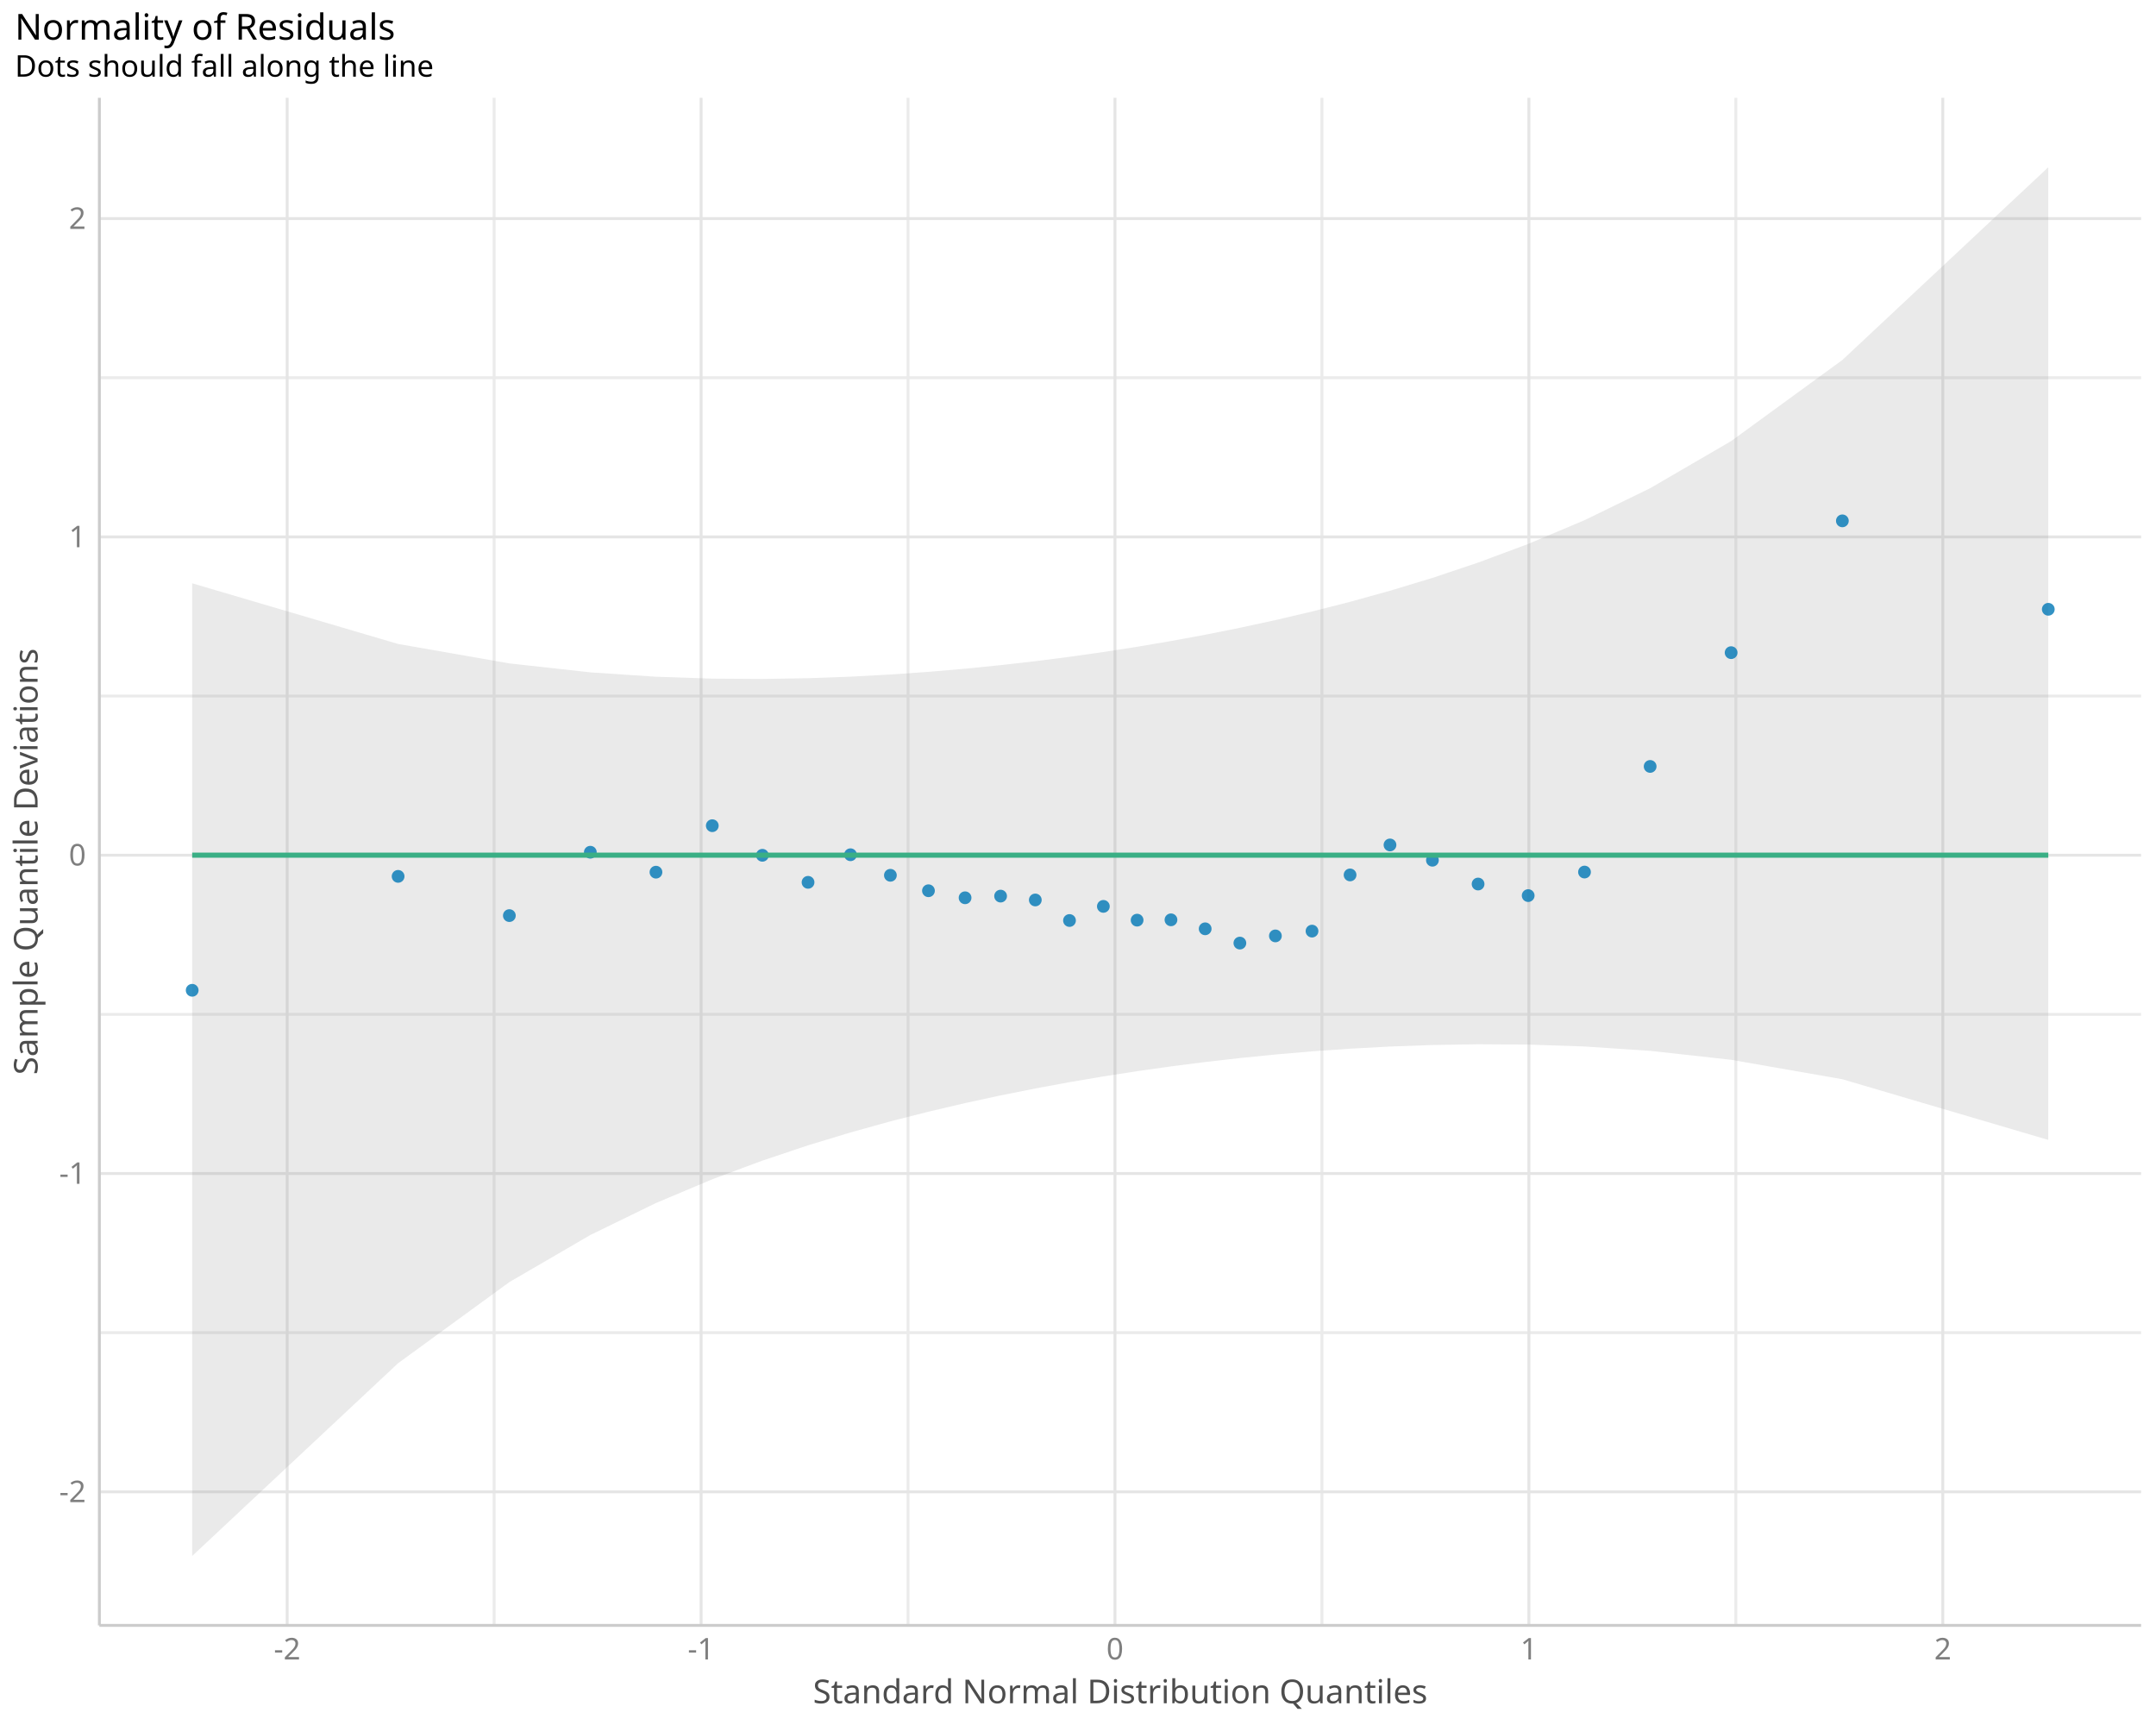
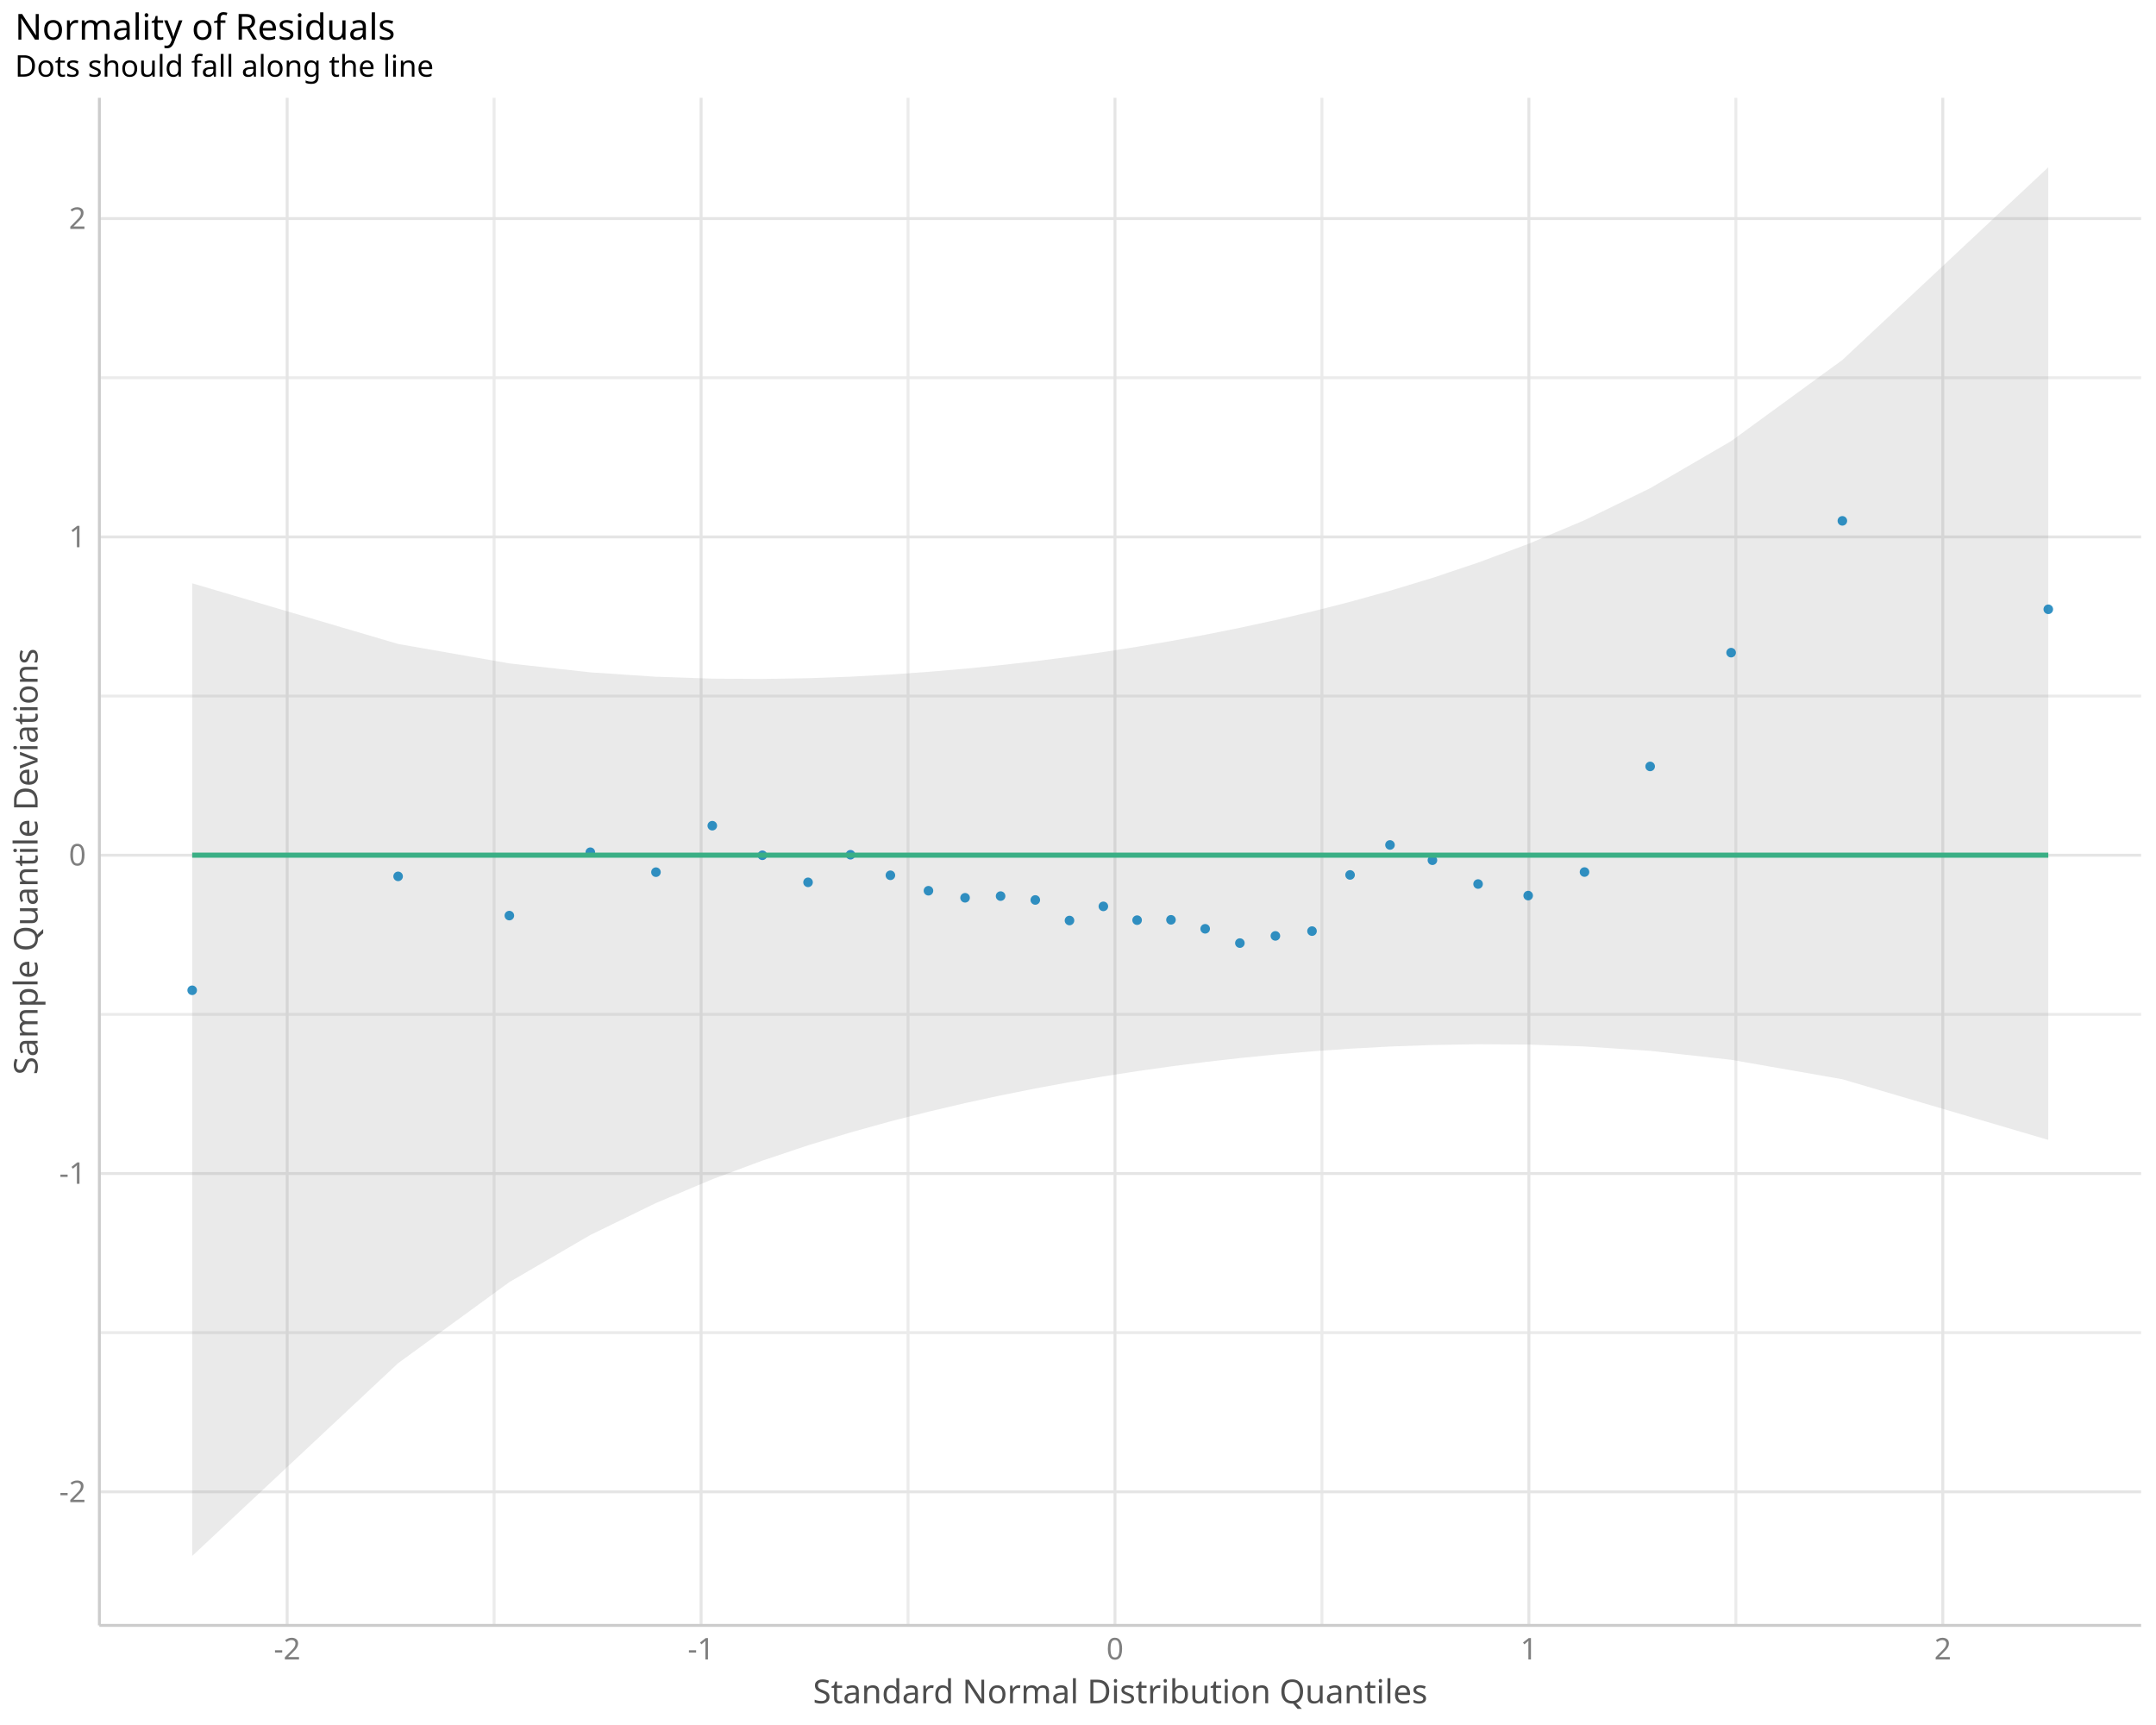
<svg xmlns="http://www.w3.org/2000/svg" class="svglite" data-engine-version="2.0" width="720.00pt" height="576.00pt" viewBox="0 0 720.00 576.00">
  <defs>
    <style type="text/css">
    .svglite line, .svglite polyline, .svglite polygon, .svglite path, .svglite rect, .svglite circle {
      fill: none;
      stroke: #000000;
      stroke-linecap: round;
      stroke-linejoin: round;
      stroke-miterlimit: 10.00;
    }
  </style>
  </defs>
  <rect width="100%" height="100%" style="stroke: none; fill: #FFFFFF;" />
  <defs>
    <clipPath id="cpMC4wMHw3MjAuMDB8MC4wMHw1NzYuMDA=">
      <rect x="0.00" y="0.00" width="720.00" height="576.00" />
    </clipPath>
  </defs>
  <g clip-path="url(#cpMC4wMHw3MjAuMDB8MC4wMHw1NzYuMDA=)">
    <rect x="0.00" y="0.00" width="720.00" height="576.00" style="stroke-width: 0.97; stroke: #FFFFFF; fill: #FFFFFF;" />
  </g>
  <defs>
    <clipPath id="cpMzMuMTl8NzE1LjAyfDMyLjY2fDU0Mi43NA==">
      <rect x="33.19" y="32.66" width="681.83" height="510.08" />
    </clipPath>
  </defs>
  <g clip-path="url(#cpMzMuMTl8NzE1LjAyfDMyLjY2fDU0Mi43NA==)">
    <rect x="33.19" y="32.66" width="681.83" height="510.08" style="stroke-width: 0.97; stroke: none; fill: #FFFFFF;" />
    <polyline points="33.19,444.99 715.02,444.99 " style="stroke-width: 0.97; stroke: #EBEBEB; stroke-linecap: butt;" />
    <polyline points="33.19,338.71 715.02,338.71 " style="stroke-width: 0.97; stroke: #EBEBEB; stroke-linecap: butt;" />
    <polyline points="33.19,232.42 715.02,232.42 " style="stroke-width: 0.97; stroke: #EBEBEB; stroke-linecap: butt;" />
    <polyline points="33.19,126.13 715.02,126.13 " style="stroke-width: 0.97; stroke: #EBEBEB; stroke-linecap: butt;" />
    <polyline points="165.01,542.74 165.01,32.66 " style="stroke-width: 0.97; stroke: #EBEBEB; stroke-linecap: butt;" />
    <polyline points="303.24,542.74 303.24,32.66 " style="stroke-width: 0.97; stroke: #EBEBEB; stroke-linecap: butt;" />
    <polyline points="441.46,542.74 441.46,32.66 " style="stroke-width: 0.97; stroke: #EBEBEB; stroke-linecap: butt;" />
    <polyline points="579.69,542.74 579.69,32.66 " style="stroke-width: 0.97; stroke: #EBEBEB; stroke-linecap: butt;" />
    <polyline points="33.19,498.14 715.02,498.14 " style="stroke-width: 0.97; stroke: #E5E5E5; stroke-linecap: butt;" />
    <polyline points="33.19,391.85 715.02,391.85 " style="stroke-width: 0.97; stroke: #E5E5E5; stroke-linecap: butt;" />
    <polyline points="33.19,285.56 715.02,285.56 " style="stroke-width: 0.97; stroke: #E5E5E5; stroke-linecap: butt;" />
    <polyline points="33.19,179.28 715.02,179.28 " style="stroke-width: 0.97; stroke: #E5E5E5; stroke-linecap: butt;" />
    <polyline points="33.19,72.99 715.02,72.99 " style="stroke-width: 0.97; stroke: #E5E5E5; stroke-linecap: butt;" />
    <polyline points="95.90,542.74 95.90,32.66 " style="stroke-width: 0.97; stroke: #E5E5E5; stroke-linecap: butt;" />
    <polyline points="234.13,542.74 234.13,32.66 " style="stroke-width: 0.97; stroke: #E5E5E5; stroke-linecap: butt;" />
    <polyline points="372.35,542.74 372.35,32.66 " style="stroke-width: 0.97; stroke: #E5E5E5; stroke-linecap: butt;" />
    <polyline points="510.58,542.74 510.58,32.66 " style="stroke-width: 0.97; stroke: #E5E5E5; stroke-linecap: butt;" />
    <polyline points="648.80,542.74 648.80,32.66 " style="stroke-width: 0.97; stroke: #E5E5E5; stroke-linecap: butt;" />
    <polygon points="64.18,194.77 132.95,215.03 170.10,221.52 197.14,224.51 219.06,225.97 237.87,226.60 254.60,226.71 269.85,226.46 284.02,225.95 297.35,225.23 310.06,224.34 322.29,223.29 334.15,222.10 345.74,220.78 357.16,219.32 368.47,217.72 379.74,215.97 391.05,214.05 402.47,211.95 414.06,209.63 425.92,207.06 438.15,204.19 450.86,200.96 464.19,197.26 478.36,192.97 493.61,187.86 510.34,181.63 529.15,173.70 551.07,163.02 578.11,147.29 615.26,120.21 684.03,55.84 684.03,380.63 615.26,360.37 578.11,353.88 551.07,350.89 529.15,349.43 510.34,348.80 493.61,348.69 478.36,348.94 464.19,349.45 450.86,350.17 438.15,351.06 425.92,352.11 414.06,353.30 402.47,354.62 391.05,356.08 379.74,357.68 368.47,359.43 357.16,361.35 345.74,363.45 334.15,365.77 322.29,368.34 310.06,371.21 297.35,374.44 284.02,378.14 269.85,382.44 254.60,387.54 237.87,393.77 219.06,401.70 197.14,412.38 170.10,428.11 132.95,455.19 64.18,519.56 " style="stroke-width: 0.00; stroke: none; stroke-linecap: butt; fill: #999999; fill-opacity: 0.20;" />
    <polyline points="64.18,194.77 132.95,215.03 170.10,221.52 197.14,224.51 219.06,225.97 237.87,226.60 254.60,226.71 269.85,226.46 284.02,225.95 297.35,225.23 310.06,224.34 322.29,223.29 334.15,222.10 345.74,220.78 357.16,219.32 368.47,217.72 379.74,215.97 391.05,214.05 402.47,211.95 414.06,209.63 425.92,207.06 438.15,204.19 450.86,200.96 464.19,197.26 478.36,192.97 493.61,187.86 510.34,181.63 529.15,173.70 551.07,163.02 578.11,147.29 615.26,120.21 684.03,55.84 " style="stroke-width: 0.21; stroke: none; stroke-linecap: butt;" />
    <polyline points="684.03,380.63 615.26,360.37 578.11,353.88 551.07,350.89 529.15,349.43 510.34,348.80 493.61,348.69 478.36,348.94 464.19,349.45 450.86,350.17 438.15,351.06 425.92,352.11 414.06,353.30 402.47,354.62 391.05,356.08 379.74,357.68 368.47,359.43 357.16,361.35 345.74,363.45 334.15,365.77 322.29,368.34 310.06,371.21 297.35,374.44 284.02,378.14 269.85,382.44 254.60,387.54 237.87,393.77 219.06,401.70 197.14,412.38 170.10,428.11 132.95,455.19 64.18,519.56 " style="stroke-width: 0.21; stroke: none; stroke-linecap: butt;" />
-     <circle cx="64.18" cy="330.67" r="2.13" style="stroke-width: 0.00; stroke: none; fill: #0077B5; fill-opacity: 0.80;" />
-     <circle cx="132.95" cy="292.63" r="2.13" style="stroke-width: 0.00; stroke: none; fill: #0077B5; fill-opacity: 0.80;" />
-     <circle cx="170.10" cy="305.73" r="2.13" style="stroke-width: 0.00; stroke: none; fill: #0077B5; fill-opacity: 0.80;" />
-     <circle cx="197.14" cy="284.57" r="2.13" style="stroke-width: 0.00; stroke: none; fill: #0077B5; fill-opacity: 0.80;" />
-     <circle cx="219.06" cy="291.23" r="2.13" style="stroke-width: 0.00; stroke: none; fill: #0077B5; fill-opacity: 0.80;" />
-     <circle cx="237.87" cy="275.71" r="2.13" style="stroke-width: 0.00; stroke: none; fill: #0077B5; fill-opacity: 0.80;" />
-     <circle cx="254.60" cy="285.59" r="2.13" style="stroke-width: 0.00; stroke: none; fill: #0077B5; fill-opacity: 0.80;" />
-     <circle cx="269.85" cy="294.62" r="2.13" style="stroke-width: 0.00; stroke: none; fill: #0077B5; fill-opacity: 0.80;" />
-     <circle cx="284.02" cy="285.41" r="2.13" style="stroke-width: 0.00; stroke: none; fill: #0077B5; fill-opacity: 0.80;" />
-     <circle cx="297.35" cy="292.27" r="2.13" style="stroke-width: 0.00; stroke: none; fill: #0077B5; fill-opacity: 0.80;" />
-     <circle cx="310.06" cy="297.43" r="2.13" style="stroke-width: 0.00; stroke: none; fill: #0077B5; fill-opacity: 0.80;" />
-     <circle cx="322.29" cy="299.78" r="2.13" style="stroke-width: 0.00; stroke: none; fill: #0077B5; fill-opacity: 0.80;" />
-     <circle cx="334.15" cy="299.22" r="2.13" style="stroke-width: 0.00; stroke: none; fill: #0077B5; fill-opacity: 0.80;" />
-     <circle cx="345.74" cy="300.51" r="2.13" style="stroke-width: 0.00; stroke: none; fill: #0077B5; fill-opacity: 0.80;" />
-     <circle cx="357.16" cy="307.37" r="2.13" style="stroke-width: 0.00; stroke: none; fill: #0077B5; fill-opacity: 0.80;" />
-     <circle cx="368.47" cy="302.65" r="2.13" style="stroke-width: 0.00; stroke: none; fill: #0077B5; fill-opacity: 0.80;" />
-     <circle cx="379.74" cy="307.25" r="2.13" style="stroke-width: 0.00; stroke: none; fill: #0077B5; fill-opacity: 0.80;" />
-     <circle cx="391.05" cy="307.14" r="2.13" style="stroke-width: 0.00; stroke: none; fill: #0077B5; fill-opacity: 0.80;" />
-     <circle cx="402.47" cy="310.14" r="2.13" style="stroke-width: 0.00; stroke: none; fill: #0077B5; fill-opacity: 0.80;" />
-     <circle cx="414.06" cy="314.91" r="2.13" style="stroke-width: 0.00; stroke: none; fill: #0077B5; fill-opacity: 0.80;" />
-     <circle cx="425.92" cy="312.51" r="2.13" style="stroke-width: 0.00; stroke: none; fill: #0077B5; fill-opacity: 0.80;" />
-     <circle cx="438.15" cy="310.91" r="2.13" style="stroke-width: 0.00; stroke: none; fill: #0077B5; fill-opacity: 0.80;" />
-     <circle cx="450.86" cy="292.15" r="2.13" style="stroke-width: 0.00; stroke: none; fill: #0077B5; fill-opacity: 0.80;" />
-     <circle cx="464.19" cy="282.14" r="2.13" style="stroke-width: 0.00; stroke: none; fill: #0077B5; fill-opacity: 0.80;" />
-     <circle cx="478.36" cy="287.24" r="2.13" style="stroke-width: 0.00; stroke: none; fill: #0077B5; fill-opacity: 0.80;" />
-     <circle cx="493.61" cy="295.19" r="2.13" style="stroke-width: 0.00; stroke: none; fill: #0077B5; fill-opacity: 0.80;" />
-     <circle cx="510.34" cy="299.05" r="2.13" style="stroke-width: 0.00; stroke: none; fill: #0077B5; fill-opacity: 0.80;" />
-     <circle cx="529.15" cy="291.19" r="2.13" style="stroke-width: 0.00; stroke: none; fill: #0077B5; fill-opacity: 0.80;" />
-     <circle cx="551.07" cy="255.92" r="2.13" style="stroke-width: 0.00; stroke: none; fill: #0077B5; fill-opacity: 0.80;" />
-     <circle cx="578.11" cy="217.93" r="2.13" style="stroke-width: 0.00; stroke: none; fill: #0077B5; fill-opacity: 0.80;" />
-     <circle cx="615.26" cy="173.92" r="2.13" style="stroke-width: 0.00; stroke: none; fill: #0077B5; fill-opacity: 0.80;" />
-     <circle cx="684.03" cy="203.45" r="2.13" style="stroke-width: 0.00; stroke: none; fill: #0077B5; fill-opacity: 0.80;" />
+     <circle cx="64.18" cy="330.67" r="1.60" style="stroke-width: 0.00; stroke: none; fill: #0077B5; fill-opacity: 0.80;" />
+     <circle cx="132.95" cy="292.63" r="1.60" style="stroke-width: 0.00; stroke: none; fill: #0077B5; fill-opacity: 0.80;" />
+     <circle cx="170.10" cy="305.73" r="1.60" style="stroke-width: 0.00; stroke: none; fill: #0077B5; fill-opacity: 0.80;" />
+     <circle cx="197.14" cy="284.57" r="1.60" style="stroke-width: 0.00; stroke: none; fill: #0077B5; fill-opacity: 0.80;" />
+     <circle cx="219.06" cy="291.23" r="1.60" style="stroke-width: 0.00; stroke: none; fill: #0077B5; fill-opacity: 0.80;" />
+     <circle cx="237.87" cy="275.71" r="1.60" style="stroke-width: 0.00; stroke: none; fill: #0077B5; fill-opacity: 0.80;" />
+     <circle cx="254.60" cy="285.59" r="1.60" style="stroke-width: 0.00; stroke: none; fill: #0077B5; fill-opacity: 0.80;" />
+     <circle cx="269.85" cy="294.62" r="1.60" style="stroke-width: 0.00; stroke: none; fill: #0077B5; fill-opacity: 0.80;" />
+     <circle cx="284.02" cy="285.41" r="1.60" style="stroke-width: 0.00; stroke: none; fill: #0077B5; fill-opacity: 0.80;" />
+     <circle cx="297.35" cy="292.27" r="1.60" style="stroke-width: 0.00; stroke: none; fill: #0077B5; fill-opacity: 0.80;" />
+     <circle cx="310.06" cy="297.43" r="1.60" style="stroke-width: 0.00; stroke: none; fill: #0077B5; fill-opacity: 0.80;" />
+     <circle cx="322.29" cy="299.78" r="1.60" style="stroke-width: 0.00; stroke: none; fill: #0077B5; fill-opacity: 0.80;" />
+     <circle cx="334.15" cy="299.22" r="1.60" style="stroke-width: 0.00; stroke: none; fill: #0077B5; fill-opacity: 0.80;" />
+     <circle cx="345.74" cy="300.51" r="1.60" style="stroke-width: 0.00; stroke: none; fill: #0077B5; fill-opacity: 0.80;" />
+     <circle cx="357.16" cy="307.37" r="1.60" style="stroke-width: 0.00; stroke: none; fill: #0077B5; fill-opacity: 0.80;" />
+     <circle cx="368.47" cy="302.65" r="1.60" style="stroke-width: 0.00; stroke: none; fill: #0077B5; fill-opacity: 0.80;" />
+     <circle cx="379.74" cy="307.25" r="1.60" style="stroke-width: 0.00; stroke: none; fill: #0077B5; fill-opacity: 0.80;" />
+     <circle cx="391.05" cy="307.14" r="1.60" style="stroke-width: 0.00; stroke: none; fill: #0077B5; fill-opacity: 0.80;" />
+     <circle cx="402.47" cy="310.14" r="1.60" style="stroke-width: 0.00; stroke: none; fill: #0077B5; fill-opacity: 0.80;" />
+     <circle cx="414.06" cy="314.91" r="1.60" style="stroke-width: 0.00; stroke: none; fill: #0077B5; fill-opacity: 0.80;" />
+     <circle cx="425.92" cy="312.51" r="1.60" style="stroke-width: 0.00; stroke: none; fill: #0077B5; fill-opacity: 0.80;" />
+     <circle cx="438.15" cy="310.91" r="1.60" style="stroke-width: 0.00; stroke: none; fill: #0077B5; fill-opacity: 0.80;" />
+     <circle cx="450.86" cy="292.15" r="1.60" style="stroke-width: 0.00; stroke: none; fill: #0077B5; fill-opacity: 0.80;" />
+     <circle cx="464.19" cy="282.14" r="1.60" style="stroke-width: 0.00; stroke: none; fill: #0077B5; fill-opacity: 0.80;" />
+     <circle cx="478.36" cy="287.24" r="1.60" style="stroke-width: 0.00; stroke: none; fill: #0077B5; fill-opacity: 0.80;" />
+     <circle cx="493.61" cy="295.19" r="1.60" style="stroke-width: 0.00; stroke: none; fill: #0077B5; fill-opacity: 0.80;" />
+     <circle cx="510.34" cy="299.05" r="1.60" style="stroke-width: 0.00; stroke: none; fill: #0077B5; fill-opacity: 0.80;" />
+     <circle cx="529.15" cy="291.19" r="1.60" style="stroke-width: 0.00; stroke: none; fill: #0077B5; fill-opacity: 0.80;" />
+     <circle cx="551.07" cy="255.92" r="1.60" style="stroke-width: 0.00; stroke: none; fill: #0077B5; fill-opacity: 0.80;" />
+     <circle cx="578.11" cy="217.93" r="1.60" style="stroke-width: 0.00; stroke: none; fill: #0077B5; fill-opacity: 0.80;" />
+     <circle cx="615.26" cy="173.92" r="1.60" style="stroke-width: 0.00; stroke: none; fill: #0077B5; fill-opacity: 0.80;" />
+     <circle cx="684.03" cy="203.45" r="1.60" style="stroke-width: 0.00; stroke: none; fill: #0077B5; fill-opacity: 0.80;" />
    <polyline points="64.18,285.56 684.03,285.56 " style="stroke-width: 1.71; stroke: #3AAF85; stroke-linecap: butt;" />
  </g>
  <g clip-path="url(#cpMC4wMHw3MjAuMDB8MC4wMHw1NzYuMDA=)">
    <polyline points="33.19,542.74 33.19,32.66 " style="stroke-width: 0.97; stroke: #CCCCCC; stroke-linecap: butt;" />
    <text x="28.71" y="501.58" text-anchor="end" style="font-size: 10.00px; fill: #7F7F7F; font-family: sans;" textLength="8.89px" lengthAdjust="spacingAndGlyphs">-2</text>
    <text x="28.71" y="395.29" text-anchor="end" style="font-size: 10.00px; fill: #7F7F7F; font-family: sans;" textLength="8.89px" lengthAdjust="spacingAndGlyphs">-1</text>
    <text x="28.71" y="289.00" text-anchor="end" style="font-size: 10.00px; fill: #7F7F7F; font-family: sans;" textLength="5.56px" lengthAdjust="spacingAndGlyphs">0</text>
    <text x="28.71" y="182.72" text-anchor="end" style="font-size: 10.00px; fill: #7F7F7F; font-family: sans;" textLength="5.56px" lengthAdjust="spacingAndGlyphs">1</text>
    <text x="28.71" y="76.43" text-anchor="end" style="font-size: 10.00px; fill: #7F7F7F; font-family: sans;" textLength="5.56px" lengthAdjust="spacingAndGlyphs">2</text>
    <polyline points="33.19,542.74 715.02,542.74 " style="stroke-width: 0.97; stroke: #CCCCCC; stroke-linecap: butt;" />
    <text x="95.90" y="554.11" text-anchor="middle" style="font-size: 10.00px; fill: #7F7F7F; font-family: sans;" textLength="8.89px" lengthAdjust="spacingAndGlyphs">-2</text>
    <text x="234.13" y="554.11" text-anchor="middle" style="font-size: 10.00px; fill: #7F7F7F; font-family: sans;" textLength="8.89px" lengthAdjust="spacingAndGlyphs">-1</text>
    <text x="372.35" y="554.11" text-anchor="middle" style="font-size: 10.00px; fill: #7F7F7F; font-family: sans;" textLength="5.56px" lengthAdjust="spacingAndGlyphs">0</text>
    <text x="510.58" y="554.11" text-anchor="middle" style="font-size: 10.00px; fill: #7F7F7F; font-family: sans;" textLength="5.56px" lengthAdjust="spacingAndGlyphs">1</text>
    <text x="648.80" y="554.11" text-anchor="middle" style="font-size: 10.00px; fill: #7F7F7F; font-family: sans;" textLength="5.56px" lengthAdjust="spacingAndGlyphs">2</text>
    <text x="374.11" y="568.74" text-anchor="middle" style="font-size: 11.00px; fill: #4D4D4D; font-family: sans;" textLength="190.77px" lengthAdjust="spacingAndGlyphs">Standard Normal Distribution Quantiles</text>
    <text transform="translate(12.55,287.70) rotate(-90)" text-anchor="middle" style="font-size: 11.00px; fill: #4D4D4D; font-family: sans;" textLength="135.76px" lengthAdjust="spacingAndGlyphs">Sample Quantile Deviations</text>
    <text x="4.98" y="25.60" style="font-size: 10.00px; font-family: sans;" textLength="130.64px" lengthAdjust="spacingAndGlyphs">Dots should fall along the line</text>
    <text x="4.98" y="13.24" style="font-size: 12.00px; font-family: sans;" textLength="120.06px" lengthAdjust="spacingAndGlyphs">Normality of Residuals</text>
  </g>
</svg>
